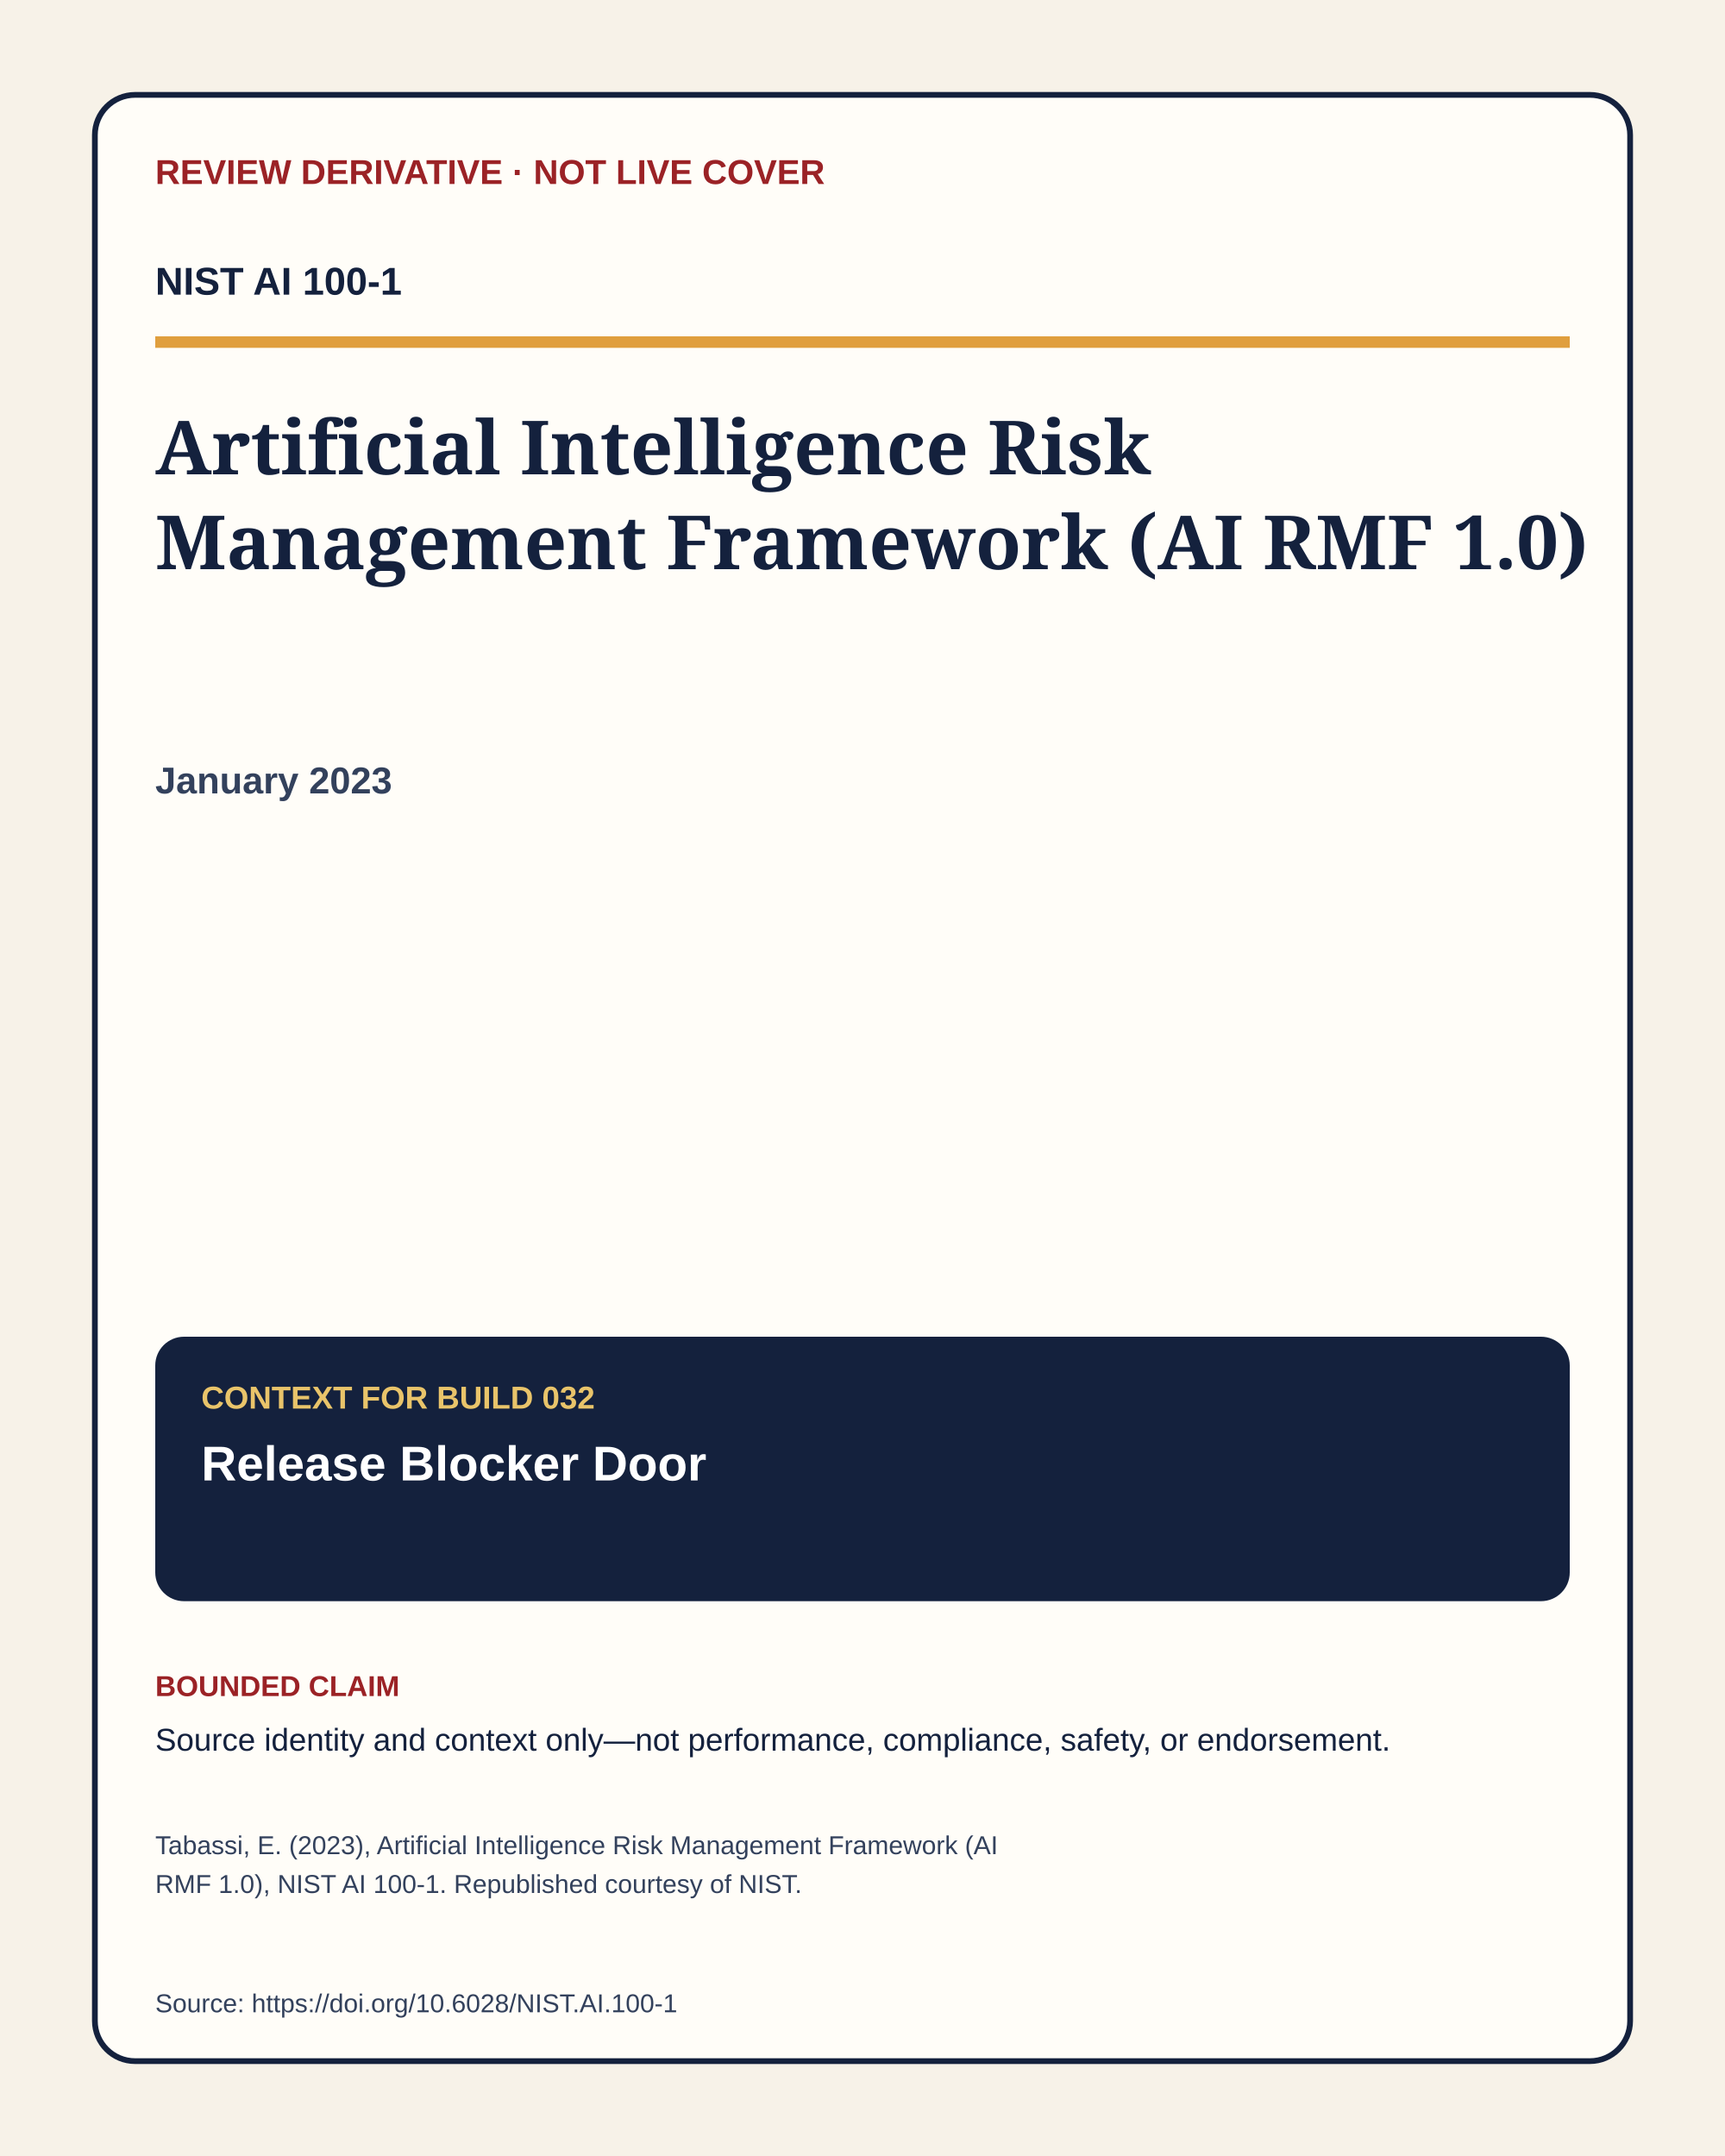
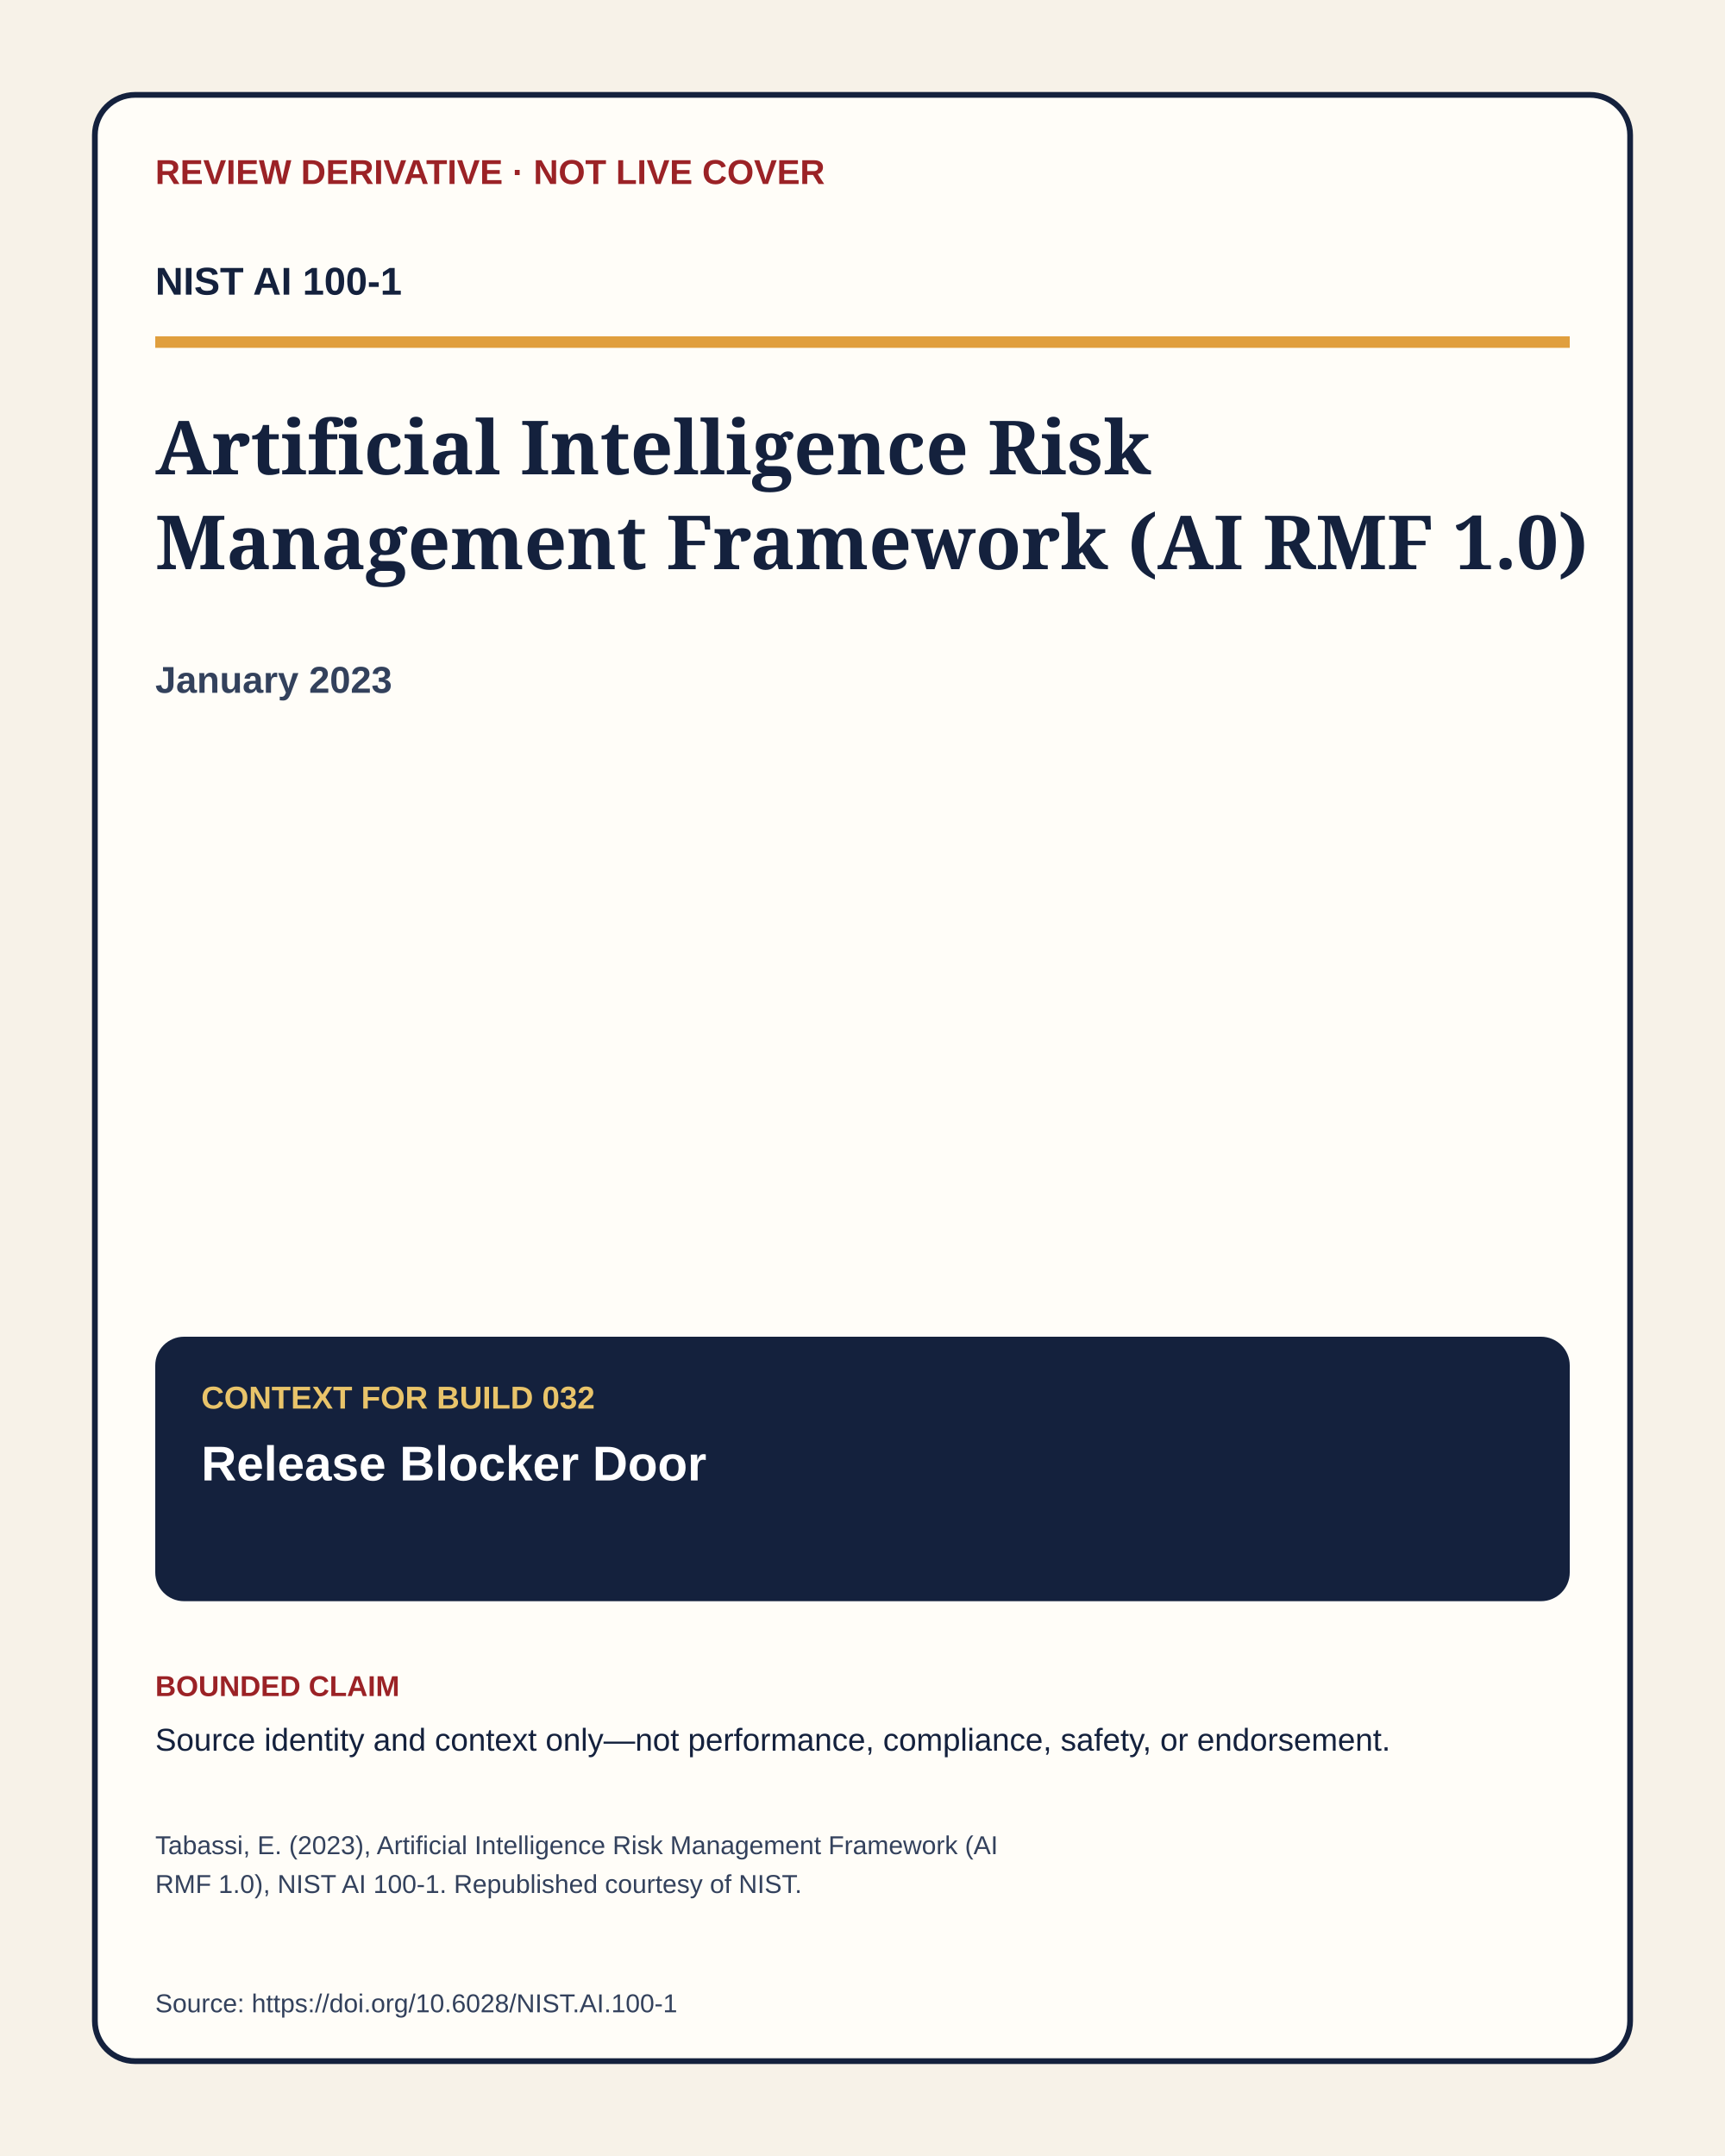
<svg xmlns="http://www.w3.org/2000/svg" width="1200" height="1500" viewBox="0 0 1200 1500" role="img" aria-labelledby="title desc">
  <rect width="1200" height="1500" fill="#f7f2e8" />
  <rect x="66" y="66" width="1068" height="1368" rx="28" fill="#fffdf8" stroke="#14213d" stroke-width="4" />
  <text x="108" y="128" font-family="Arial, sans-serif" font-size="24" font-weight="700" fill="#9b2226">REVIEW DERIVATIVE · NOT LIVE COVER</text>
  <text x="108" y="205" font-family="Arial, sans-serif" font-size="27" font-weight="700" fill="#14213d">NIST AI 100-1</text>
  <line x1="108" y1="238" x2="1092" y2="238" stroke="#e09f3e" stroke-width="8" />
  <text font-family="Georgia, serif" font-size="52" font-weight="700" fill="#14213d">
    <tspan x="108" y="330">Artificial Intelligence Risk</tspan>
    <tspan x="108" y="396">Management Framework (AI RMF 1.0)</tspan>
  </text>
-   <text x="108" y="552" font-family="Arial, sans-serif" font-size="26" font-weight="700" fill="#33415c">January 2023</text>
+   <text x="108" y="482" font-family="Arial, sans-serif" font-size="26" font-weight="700" fill="#33415c">January 2023</text>
  <rect x="108" y="930" width="984" height="184" rx="20" fill="#14213d" />
  <text x="140" y="980" font-family="Arial, sans-serif" font-size="22" font-weight="700" fill="#e9c46a">CONTEXT FOR BUILD 032</text>
  <text font-family="Arial, sans-serif" font-size="34" font-weight="700" fill="#ffffff">
    <tspan x="140" y="1030">Release Blocker Door</tspan>
  </text>
  <text x="108" y="1180" font-family="Arial, sans-serif" font-size="20" font-weight="700" fill="#9b2226">BOUNDED CLAIM</text>
  <text x="108" y="1218" font-family="Arial, sans-serif" font-size="22" fill="#14213d">Source identity and context only—not performance, compliance, safety, or endorsement.</text>
  <text font-family="Arial, sans-serif" font-size="18" fill="#33415c">
    <tspan x="108" y="1290">Tabassi, E. (2023), Artificial Intelligence Risk Management Framework (AI</tspan>
    <tspan x="108" y="1317">RMF 1.0), NIST AI 100-1. Republished courtesy of NIST.</tspan>
  </text>
  <text x="108" y="1400" font-family="Arial, sans-serif" font-size="18" fill="#33415c">Source: https://doi.org/10.6028/NIST.AI.100-1</text>
</svg>
